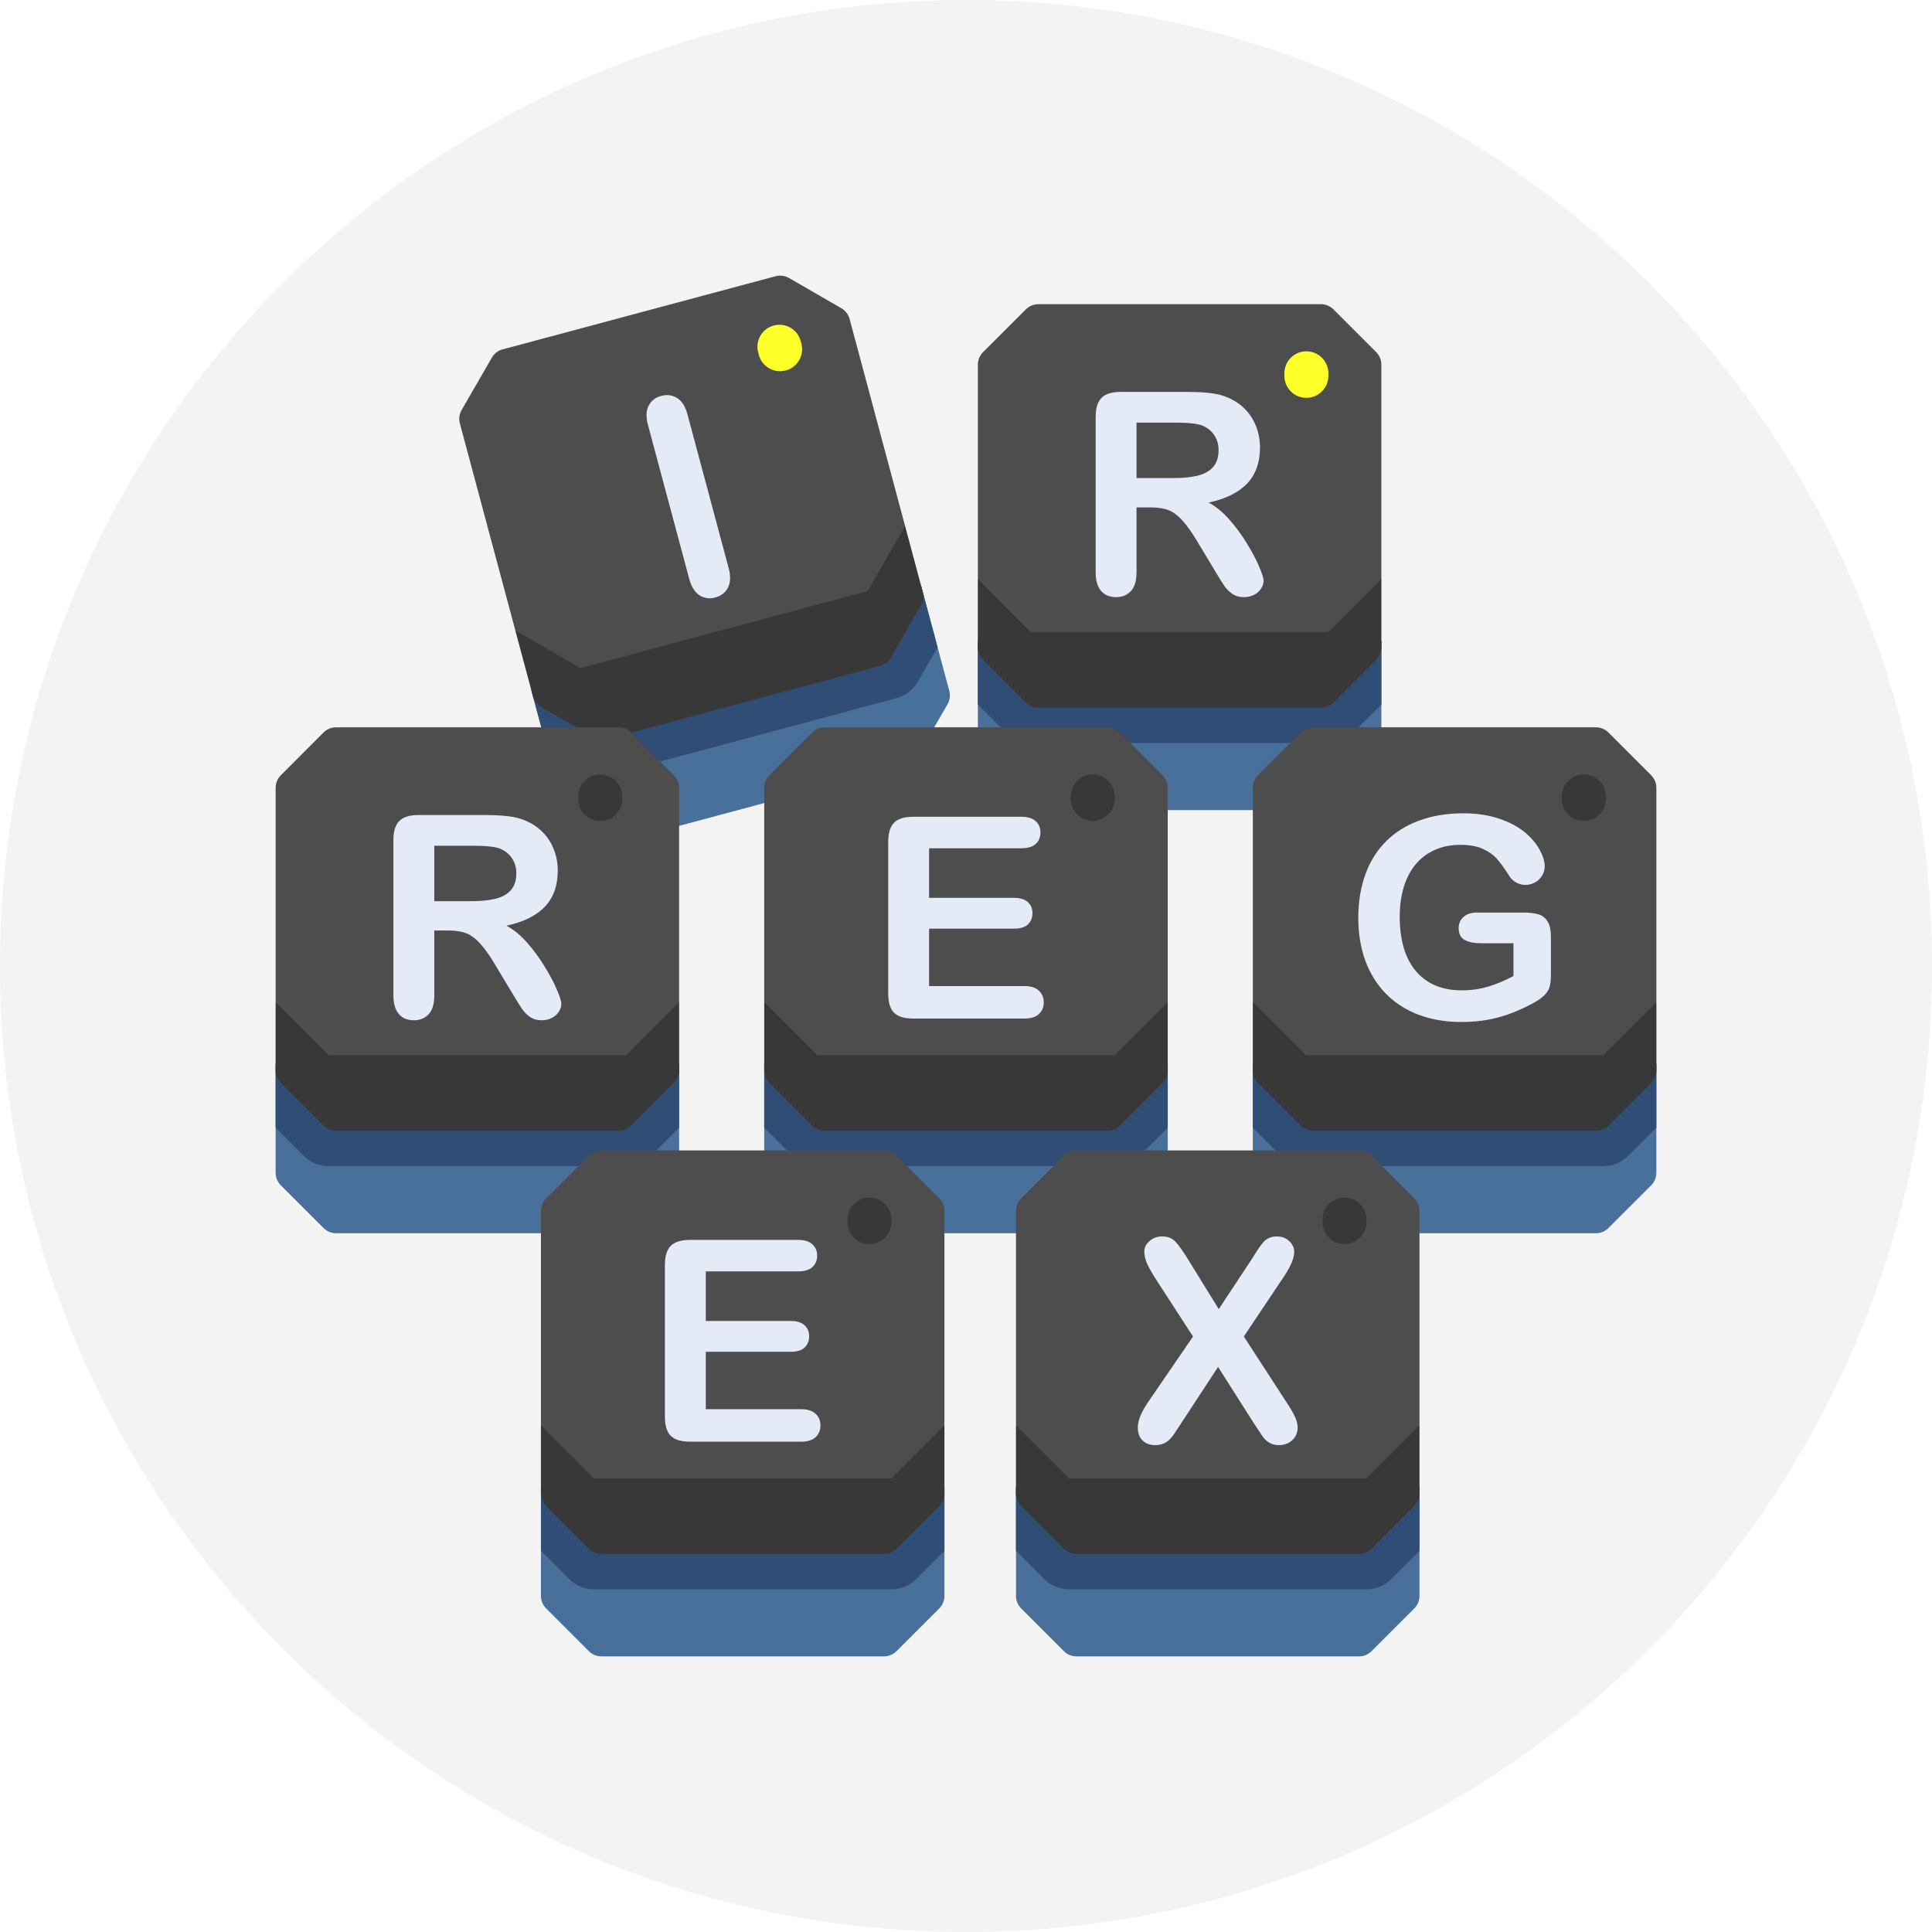
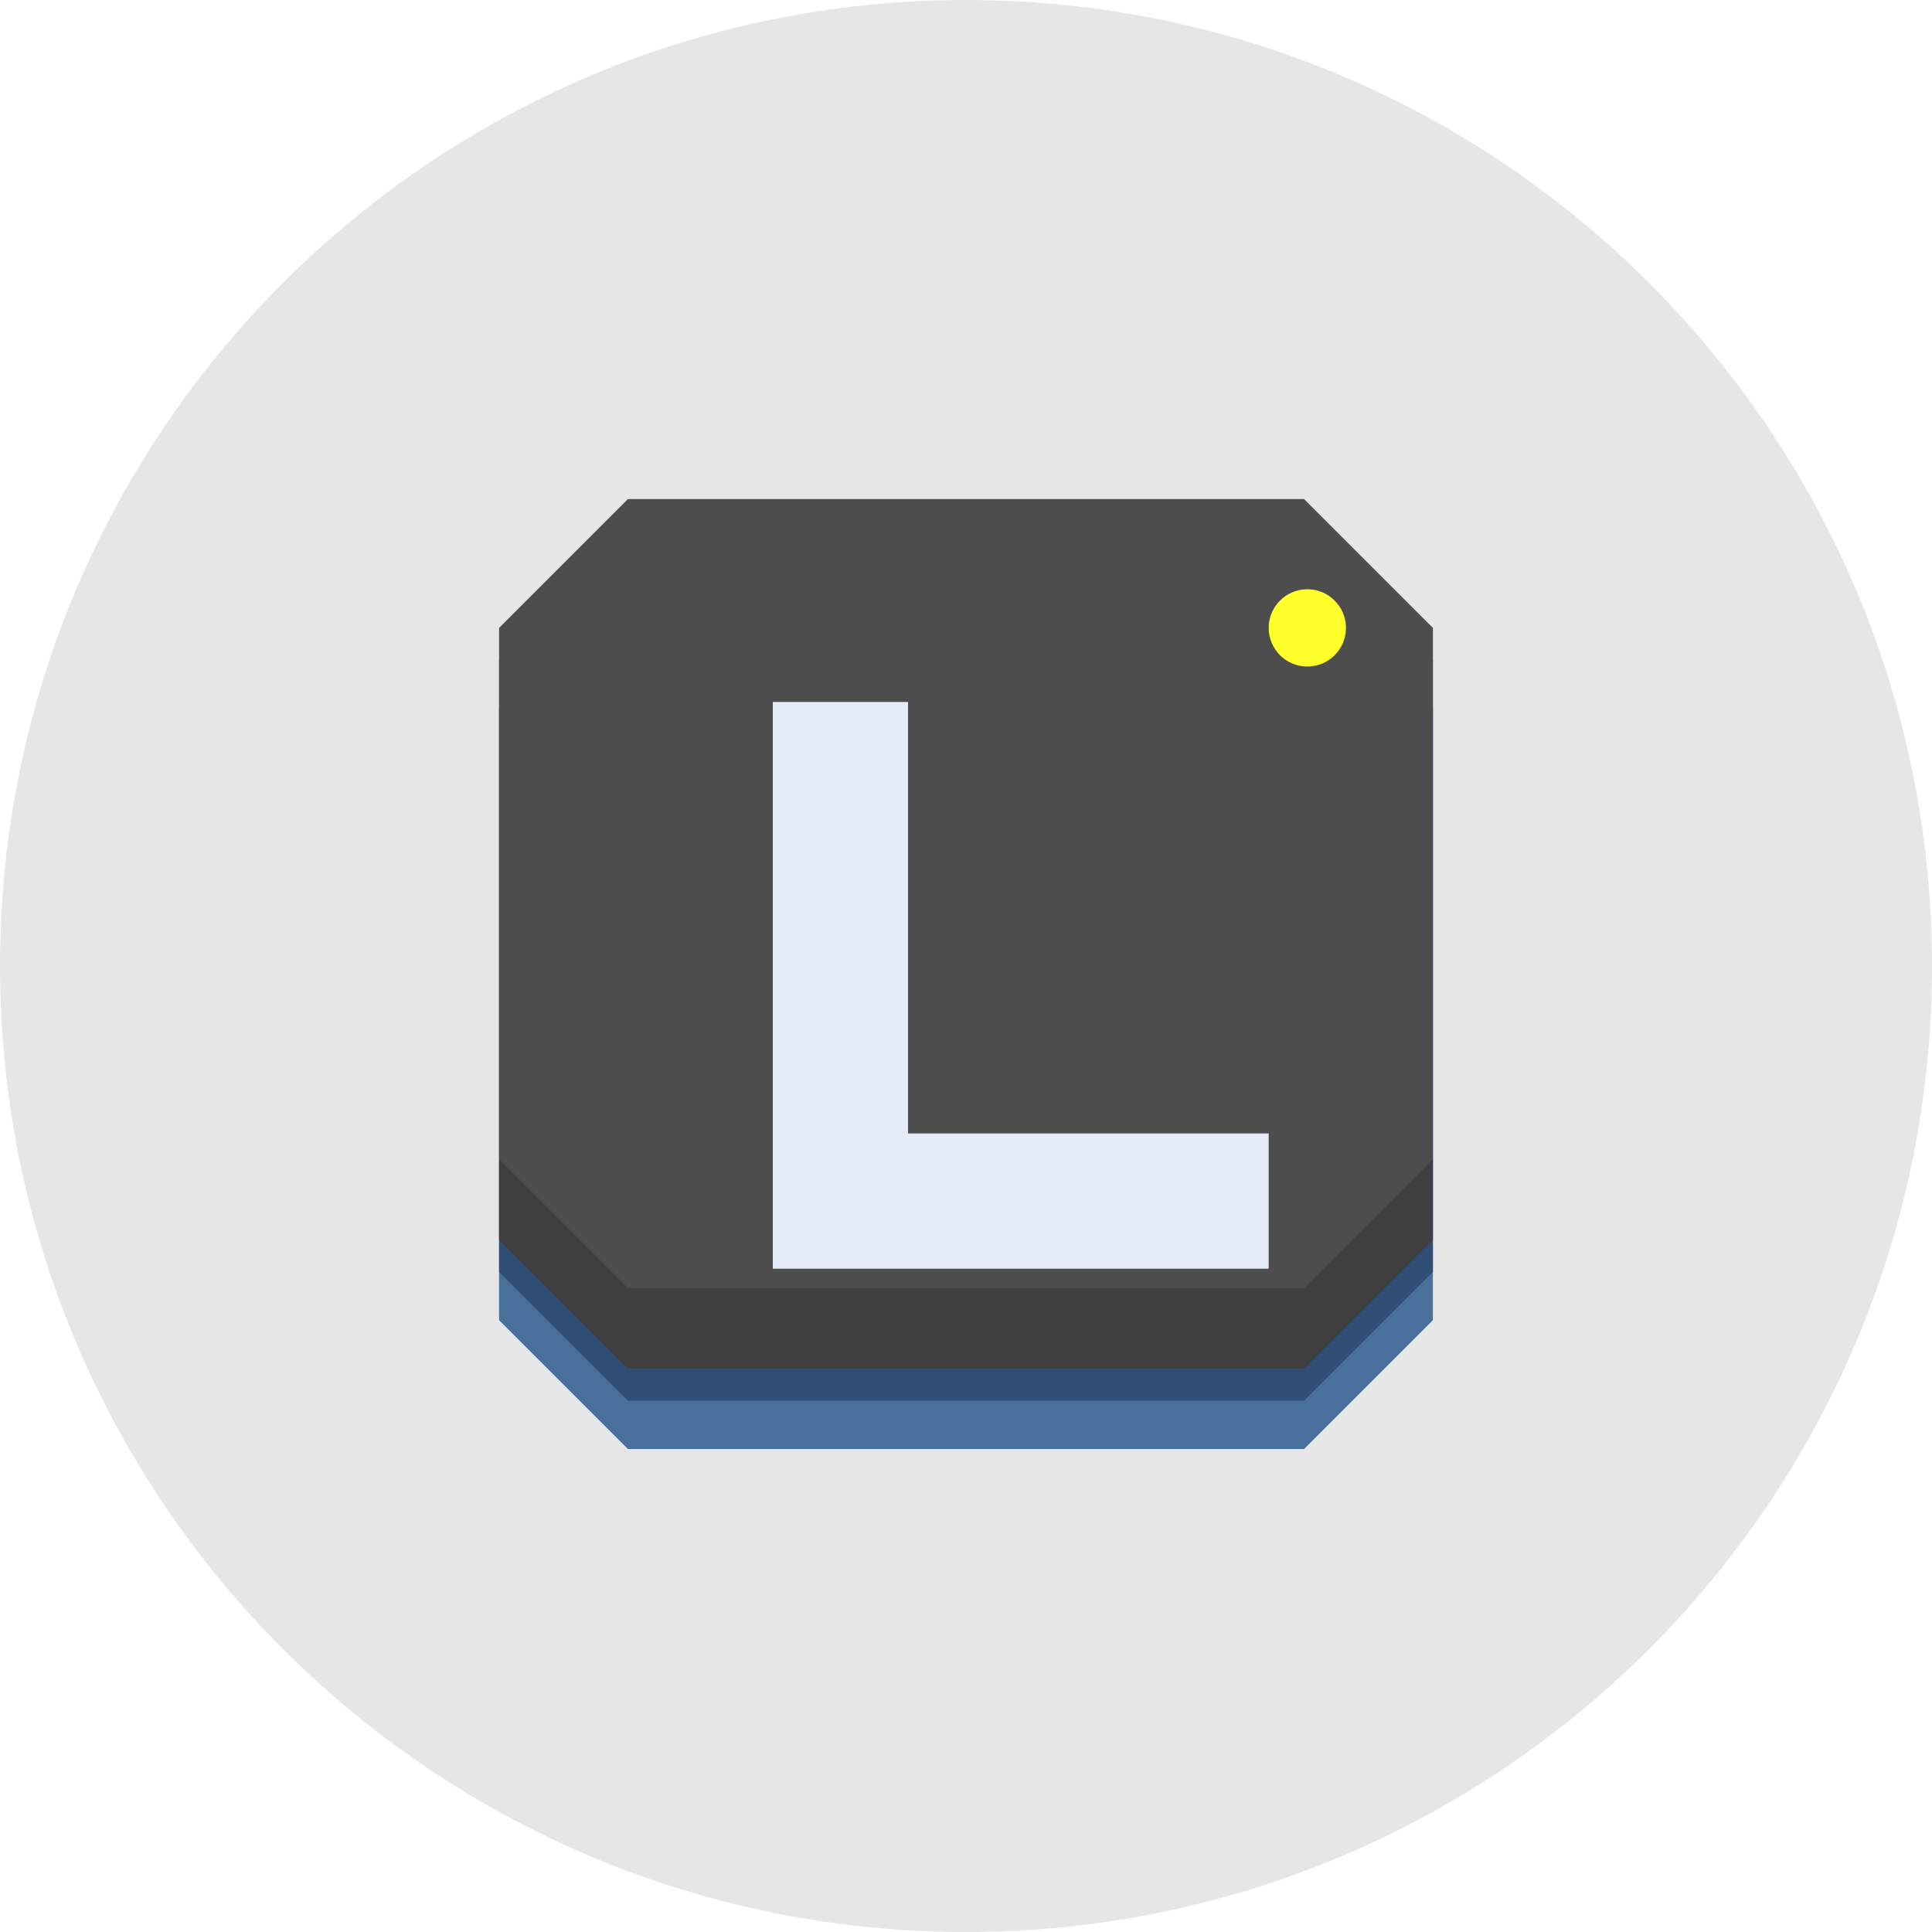
- <svg xmlns="http://www.w3.org/2000/svg" height="600" width="600" xml:space="preserve" viewBox="0 0 600 600" y="0px" x="0px" id="Capa_1" version="1.1">
-   <defs id="defs117" />
-   <rect ry="300" rx="300" y="0" x="0" height="600" width="600" id="rect1450" style="opacity:1;fill:#000000;fill-opacity:0.049;stroke:none;stroke-width:74.265;stroke-linecap:round;stroke-linejoin:miter;stroke-miterlimit:4;stroke-dasharray:none;stroke-dashoffset:0;stroke-opacity:1;paint-order:markers stroke fill" />
-   <g transform="translate(44,44)" id="g84" />
-   <g transform="translate(44,44)" id="g86" />
-   <g transform="translate(44,44)" id="g88" />
-   <g transform="translate(44,44)" id="g90" />
-   <g transform="translate(44,44)" id="g92" />
-   <g transform="translate(44,44)" id="g94" />
-   <g transform="translate(44,44)" id="g96" />
-   <g transform="translate(44,44)" id="g98" />
-   <g transform="translate(44,44)" id="g100" />
-   <g transform="translate(44,44)" id="g102" />
-   <g transform="translate(44,44)" id="g104" />
-   <g transform="translate(44,44)" id="g106" />
-   <g transform="translate(44,44)" id="g108" />
-   <g transform="translate(44,44)" id="g110" />
-   <g transform="translate(44,44)" id="g112" />
-   <g id="g1687" transform="matrix(0.8846124,0,0,0.8846124,39.02916,39.04963)">
-     <g id="g1406" transform="rotate(-15,348.3381,-37.65309)">
-       <path id="path2" d="m 230.06,136.814 v 38.234 c 0,1.639 -0.651,3.212 -1.81,4.371 l -15.033,15.033 c -1.159,1.159 -2.731,1.81 -4.371,1.81 h -99.229 c -1.639,0 -3.212,-0.651 -4.371,-1.81 L 90.213,179.419 c -1.159,-1.159 -1.81,-2.731 -1.81,-4.371 v -38.234 z" style="fill:#48709b" />
-       <path id="path4" d="m 230.06,136.814 v 22.398 l -9.879,9.872 c -2.328,2.327 -5.485,3.634 -8.777,3.634 H 107.059 c -3.292,0 -6.449,-1.307 -8.777,-3.634 l -9.879,-9.872 v -22.398 z" style="fill:#304e75" />
-       <path id="path6" d="m 230.054,39.856 v 99.227 c 0,1.648 -0.649,3.214 -1.803,4.378 l -15.03,15.03 c -1.164,1.154 -2.74,1.803 -4.378,1.803 h -99.227 c -1.638,0 -3.204,-0.649 -4.368,-1.803 l -15.03,-15.03 c -1.154,-1.164 -1.813,-2.73 -1.813,-4.378 V 39.856 c 0,-1.638 0.659,-3.204 1.813,-4.368 l 15.03,-15.03 c 1.164,-1.154 2.73,-1.813 4.368,-1.813 h 99.227 c 1.638,0 3.214,0.659 4.378,1.813 l 15.03,15.03 c 1.154,1.164 1.803,2.73 1.803,4.368 z" style="fill:#4d4d4d" />
-       <path id="path8" d="m 230.054,115.141 v 23.941 c 0,1.648 -0.649,3.214 -1.803,4.378 l -15.03,15.03 c -1.164,1.154 -2.74,1.803 -4.378,1.803 h -99.227 c -1.638,0 -3.204,-0.649 -4.368,-1.803 l -15.03,-15.03 c -1.154,-1.164 -1.813,-2.73 -1.813,-4.378 v -23.941 l 18.657,18.646 h 104.347 z" style="fill:#000000;fill-opacity:0.268" />
-       <path id="path80" d="m 203.734,51.529 c -4.267,0 -7.726,-3.459 -7.726,-7.726 v -0.888 c 0,-4.267 3.459,-7.726 7.726,-7.726 4.267,0 7.726,3.459 7.726,7.726 v 0.888 c 0.001,4.267 -3.459,7.726 -7.726,7.726 z" style="fill:#ffff2a;fill-opacity:1" />
-       <path d="M 152.053,113.354 V 57.536 q 0,-4.349 1.981,-6.524 1.981,-2.175 5.123,-2.175 3.238,0 5.219,2.175 2.03,2.126 2.03,6.524 v 55.817 q 0,4.398 -2.03,6.572 -1.981,2.175 -5.219,2.175 -3.093,0 -5.123,-2.175 -1.981,-2.223 -1.981,-6.572 z" style="font-style:normal;font-variant:normal;font-weight:normal;font-stretch:normal;font-size:96px;line-height:1.25;font-family:'Arial Rounded MT Bold';-inkscape-font-specification:'Arial Rounded MT Bold, ';letter-spacing:0px;word-spacing:0px;fill:#e4eaf6;fill-opacity:1;stroke:none;stroke-width:1.031" id="path1229" />
-     </g>
-     <path id="path943" d="m 440.835,180.814 v 38.234 c 0,1.639 -0.651,3.212 -1.81,4.371 l -15.033,15.033 c -1.159,1.159 -2.731,1.81 -4.371,1.81 h -99.229 c -1.639,0 -3.212,-0.651 -4.371,-1.81 l -15.033,-15.033 c -1.159,-1.159 -1.81,-2.731 -1.81,-4.371 v -38.234 z" style="fill:#48709b" />
-     <path id="path945" d="m 440.835,180.814 v 22.398 l -9.879,9.872 c -2.328,2.327 -5.485,3.634 -8.777,3.634 H 317.834 c -3.292,0 -6.449,-1.307 -8.777,-3.634 l -9.879,-9.872 v -22.398 z" style="fill:#304e75" />
-     <path id="path947" d="m 440.829,83.856 v 99.227 c 0,1.648 -0.649,3.214 -1.803,4.378 l -15.03,15.03 c -1.164,1.154 -2.74,1.803 -4.378,1.803 h -99.227 c -1.638,0 -3.204,-0.649 -4.368,-1.803 l -15.03,-15.03 c -1.154,-1.164 -1.813,-2.73 -1.813,-4.378 V 83.856 c 0,-1.638 0.659,-3.204 1.813,-4.368 l 15.03,-15.03 c 1.164,-1.154 2.73,-1.813 4.368,-1.813 h 99.227 c 1.638,0 3.214,0.659 4.378,1.813 l 15.03,15.03 c 1.154,1.164 1.803,2.73 1.803,4.368 z" style="fill:#4d4d4d" />
-     <path id="path949" d="m 440.829,159.141 v 23.941 c 0,1.648 -0.649,3.214 -1.803,4.378 l -15.03,15.03 c -1.164,1.154 -2.74,1.803 -4.378,1.803 h -99.227 c -1.638,0 -3.204,-0.649 -4.368,-1.803 l -15.03,-15.03 c -1.154,-1.164 -1.813,-2.73 -1.813,-4.378 v -23.941 l 18.657,18.646 h 104.347 z" style="fill:#000000;fill-opacity:0.268" />
-     <path id="path953" d="m 414.509,95.529 c -4.267,0 -7.726,-3.459 -7.726,-7.726 v -0.888 c 0,-4.267 3.459,-7.726 7.726,-7.726 4.267,0 7.726,3.459 7.726,7.726 v 0.888 c 10e-4,4.267 -3.459,7.726 -7.726,7.726 z" style="fill:#ffff2a;fill-opacity:1" />
-     <g id="g1422" transform="matrix(1.000162,0,0,1,43.94289,44)">
-       <path id="path26" d="m 493.351,285.357 v 38.234 c 0,1.639 -0.651,3.212 -1.81,4.371 l -15.033,15.033 c -1.159,1.159 -2.731,1.81 -4.371,1.81 h -99.219 c -1.639,0 -3.212,-0.651 -4.371,-1.81 l -15.033,-15.033 c -1.159,-1.159 -1.81,-2.731 -1.81,-4.371 v -38.234 z" style="fill:#48709b" />
-       <path id="path28" d="m 493.351,285.357 v 22.398 l -9.869,9.869 c -2.329,2.329 -5.487,3.637 -8.78,3.637 h -104.35 c -3.293,0 -6.451,-1.308 -8.78,-3.637 l -9.869,-9.869 v -22.398 z" style="fill:#304e75" />
-       <path id="path30" d="m 493.355,188.397 v 99.237 c 0,1.638 -0.659,3.204 -1.813,4.368 l -15.03,15.03 c -1.164,1.154 -2.73,1.803 -4.368,1.803 h -99.227 c -1.638,0 -3.214,-0.649 -4.378,-1.803 l -15.03,-15.03 c -1.154,-1.164 -1.803,-2.73 -1.803,-4.368 v -99.237 c 0,-1.638 0.649,-3.204 1.803,-4.368 l 15.03,-15.03 c 1.164,-1.154 2.74,-1.803 4.378,-1.803 h 99.227 c 1.638,0 3.204,0.649 4.368,1.803 l 15.03,15.03 c 1.153,1.164 1.813,2.73 1.813,4.368 z" style="fill:#4d4d4d" />
-       <path id="path32" d="m 493.355,263.683 v 23.952 c 0,1.638 -0.659,3.204 -1.813,4.368 l -15.03,15.03 c -1.164,1.154 -2.73,1.803 -4.368,1.803 h -99.227 c -1.638,0 -3.214,-0.649 -4.378,-1.803 l -15.03,-15.03 c -1.154,-1.164 -1.803,-2.73 -1.803,-4.368 v -23.952 l 18.646,18.646 h 104.357 z" style="fill:#000000;fill-opacity:0.268" />
-       <path style="fill:#000000;fill-opacity:0.268" d="m 467.884,200.071 c -4.267,0 -7.726,-3.459 -7.726,-7.726 v -0.888 c 0,-4.267 3.459,-7.726 7.726,-7.726 4.267,0 7.726,3.459 7.726,7.726 v 0.888 c 0,4.267 -3.459,7.726 -7.726,7.726 z" id="path48" />
-       <path d="m 456.335,240.636 v 13.58 q 0,2.706 -0.532,4.349 -0.532,1.595 -1.981,2.9 -1.401,1.305 -3.625,2.513 -6.427,3.48 -12.372,5.074 -5.944,1.595 -12.952,1.595 -8.167,0 -14.885,-2.513 -6.717,-2.513 -11.453,-7.297 -4.736,-4.784 -7.297,-11.598 -2.513,-6.814 -2.513,-15.223 0,-8.264 2.465,-15.126 2.465,-6.862 7.249,-11.647 4.784,-4.784 11.647,-7.297 6.862,-2.561 15.561,-2.561 7.152,0 12.662,1.933 5.509,1.885 8.94,4.784 3.431,2.9 5.171,6.138 1.74,3.238 1.74,5.751 0,2.706 -2.03,4.639 -1.981,1.885 -4.784,1.885 -1.546,0 -2.996,-0.725 -1.401,-0.725 -2.368,-2.03 -2.658,-4.156 -4.494,-6.282 -1.836,-2.126 -4.978,-3.576 -3.093,-1.45 -7.926,-1.45 -4.978,0 -8.892,1.74 -3.914,1.691 -6.717,4.978 -2.755,3.238 -4.253,7.974 -1.45,4.736 -1.45,10.487 0,12.468 5.703,19.186 5.751,6.717 15.996,6.717 4.978,0 9.327,-1.305 4.398,-1.305 8.892,-3.721 v -11.502 h -11.115 q -4.011,0 -6.089,-1.208 -2.03,-1.208 -2.03,-4.108 0,-2.368 1.691,-3.914 1.74,-1.546 4.688,-1.546 h 16.286 q 2.996,0 5.074,0.532 2.078,0.532 3.335,2.368 1.305,1.836 1.305,5.509 z" style="font-style:normal;font-variant:normal;font-weight:normal;font-stretch:normal;font-size:96px;line-height:1.25;font-family:'Arial Rounded MT Bold';-inkscape-font-specification:'Arial Rounded MT Bold, ';letter-spacing:0px;word-spacing:0px;fill:#e4eaf6;fill-opacity:1;stroke:none;stroke-width:1.031" id="path1237" />
-     </g>
-     <path id="path1231" style="font-style:normal;font-variant:normal;font-weight:normal;font-stretch:normal;font-size:96px;line-height:1.25;font-family:'Arial Rounded MT Bold';-inkscape-font-specification:'Arial Rounded MT Bold, ';letter-spacing:0px;word-spacing:0px;fill:#e4eaf6;fill-opacity:1;stroke:none;stroke-width:1.031" d="m 359.904,133.988 h -5.026 v 22.762 q 0,4.494 -1.981,6.621 -1.981,2.126 -5.171,2.126 -3.431,0 -5.316,-2.223 -1.885,-2.223 -1.885,-6.524 v -54.513 q 0,-4.639 2.078,-6.717 2.078,-2.078 6.717,-2.078 h 23.342 q 4.833,0 8.264,0.435 3.431,0.387 6.186,1.643 3.335,1.401 5.896,4.011 2.561,2.61 3.866,6.089 1.353,3.431 1.353,7.297 0,7.926 -4.494,12.662 -4.446,4.736 -13.532,6.717 3.818,2.03 7.297,5.993 3.48,3.963 6.186,8.457 2.755,4.446 4.253,8.071 1.546,3.576 1.546,4.929 0,1.401 -0.918,2.803 -0.87,1.353 -2.416,2.126 -1.546,0.822 -3.576,0.822 -2.416,0 -4.059,-1.16 -1.643,-1.112 -2.851,-2.851 -1.16,-1.74 -3.19,-5.123 l -5.751,-9.569 q -3.093,-5.268 -5.558,-8.022 -2.416,-2.755 -4.929,-3.769 -2.513,-1.015 -6.331,-1.015 z m 8.216,-29.769 H 354.878 v 19.476 h 12.855 q 5.171,0 8.699,-0.87 3.528,-0.918 5.364,-3.045 1.885,-2.175 1.885,-5.944 0,-2.948 -1.498,-5.171 -1.498,-2.271 -4.156,-3.383 -2.513,-1.063 -9.907,-1.063 z" />
-     <g id="g1414" transform="translate(34,44)">
-       <path id="path10" d="m 160.293,285.357 v 38.234 c 0,1.639 -0.651,3.212 -1.81,4.371 l -15.033,15.033 c -1.159,1.159 -2.731,1.81 -4.371,1.81 h -99.22 c -1.639,0 -3.212,-0.651 -4.371,-1.81 L 20.455,327.962 c -1.159,-1.159 -1.81,-2.731 -1.81,-4.371 v -38.234 z" style="fill:#48709b" />
-       <path id="path12" d="m 160.293,285.357 v 22.398 l -9.869,9.869 c -2.329,2.329 -5.487,3.637 -8.78,3.637 H 37.294 c -3.293,0 -6.451,-1.308 -8.78,-3.637 l -9.869,-9.869 v -22.398 z" style="fill:#304e75" />
-       <path id="path14" d="m 160.297,188.397 v 99.237 c 0,1.638 -0.659,3.204 -1.813,4.368 l -15.03,15.03 c -1.164,1.154 -2.73,1.803 -4.368,1.803 H 39.859 c -1.638,0 -3.214,-0.649 -4.378,-1.803 l -15.02,-15.03 c -1.164,-1.164 -1.813,-2.73 -1.813,-4.368 v -99.237 c 0,-1.638 0.649,-3.204 1.813,-4.368 l 15.02,-15.03 c 1.164,-1.154 2.74,-1.803 4.378,-1.803 h 99.227 c 1.638,0 3.204,0.649 4.368,1.803 l 15.03,15.03 c 1.154,1.164 1.813,2.73 1.813,4.368 z" style="fill:#4d4d4d" />
-       <path id="path16" d="m 160.297,263.703 v 23.931 c 0,1.638 -0.659,3.204 -1.813,4.368 l -15.03,15.03 c -1.164,1.154 -2.73,1.803 -4.368,1.803 H 39.859 c -1.638,0 -3.214,-0.649 -4.378,-1.803 l -15.02,-15.03 c -1.164,-1.164 -1.813,-2.73 -1.813,-4.368 v -23.952 l 18.646,18.646 h 104.347 l 18.646,-18.646 z" style="fill:#000000;fill-opacity:0.268" />
-       <path style="fill:#000000;fill-opacity:0.268" d="m 132.61,200.071 c -4.267,0 -7.726,-3.459 -7.726,-7.726 v -0.888 c 0,-4.267 3.459,-7.726 7.726,-7.726 4.267,0 7.726,3.459 7.726,7.726 v 0.888 c 0,4.267 -3.459,7.726 -7.726,7.726 z" id="path44" />
-       <path d="m 79.372,238.534 h -5.026 v 22.762 q 0,4.494 -1.981,6.621 -1.981,2.126 -5.171,2.126 -3.431,0 -5.316,-2.223 -1.885,-2.223 -1.885,-6.524 v -54.513 q 0,-4.639 2.078,-6.717 2.078,-2.078 6.717,-2.078 H 92.13 q 4.833,0 8.264,0.435 3.431,0.387 6.186,1.643 3.335,1.401 5.896,4.011 2.561,2.61 3.866,6.089 1.353,3.431 1.353,7.297 0,7.926 -4.494,12.662 -4.446,4.736 -13.532,6.717 3.818,2.03 7.297,5.993 3.48,3.963 6.186,8.457 2.755,4.446 4.253,8.071 1.546,3.576 1.546,4.929 0,1.401 -0.918,2.803 -0.87,1.353 -2.416,2.126 -1.546,0.822 -3.576,0.822 -2.416,0 -4.059,-1.16 -1.643,-1.112 -2.851,-2.851 -1.16,-1.74 -3.19,-5.123 l -5.751,-9.569 q -3.093,-5.268 -5.558,-8.022 -2.416,-2.755 -4.929,-3.769 -2.513,-1.015 -6.331,-1.015 z M 87.588,208.765 H 74.346 v 19.476 H 87.201 q 5.171,0 8.699,-0.87 3.528,-0.918 5.364,-3.045 1.885,-2.175 1.885,-5.944 0,-2.948 -1.498,-5.171 -1.498,-2.271 -4.156,-3.383 -2.513,-1.063 -9.907,-1.063 z" style="font-style:normal;font-variant:normal;font-weight:normal;font-stretch:normal;font-size:96px;line-height:1.25;font-family:'Arial Rounded MT Bold';-inkscape-font-specification:'Arial Rounded MT Bold, ';letter-spacing:0px;word-spacing:0px;fill:#e4eaf6;fill-opacity:1;stroke:none;stroke-width:1.031" id="path1233" />
-     </g>
-     <g id="g1430" transform="translate(39.26277,44)">
-       <path id="path18" d="m 326.569,285.357 v 38.234 c 0,1.639 -0.651,3.212 -1.81,4.371 l -15.033,15.033 c -1.159,1.159 -2.731,1.81 -4.371,1.81 h -99.229 c -1.639,0 -3.212,-0.651 -4.371,-1.81 l -15.033,-15.033 c -1.159,-1.159 -1.81,-2.731 -1.81,-4.371 v -38.234 z" style="fill:#48709b" />
-       <path id="path20" d="m 326.574,285.357 v 22.398 l -9.879,9.872 c -2.328,2.327 -5.485,3.634 -8.777,3.634 H 203.572 c -3.292,0 -6.449,-1.307 -8.777,-3.634 l -9.879,-9.872 v -22.398 z" style="fill:#304e75" />
-       <path id="path22" d="m 326.568,188.397 v 99.237 c 0,1.638 -0.649,3.204 -1.813,4.368 l -15.03,15.03 c -1.154,1.154 -2.73,1.803 -4.368,1.803 H 206.13 c -1.638,0 -3.214,-0.649 -4.368,-1.803 l -15.03,-15.03 c -1.164,-1.164 -1.813,-2.73 -1.813,-4.368 v -99.237 c 0,-1.638 0.649,-3.204 1.813,-4.368 l 15.03,-15.03 c 1.154,-1.154 2.73,-1.803 4.368,-1.803 h 99.227 c 1.638,0 3.214,0.649 4.368,1.803 l 15.03,15.03 c 1.164,1.164 1.813,2.73 1.813,4.368 z" style="fill:#4d4d4d" />
-       <path id="path24" d="m 326.568,263.683 v 23.952 c 0,1.638 -0.649,3.204 -1.813,4.368 l -15.03,15.03 c -1.154,1.154 -2.73,1.803 -4.368,1.803 H 206.13 c -1.638,0 -3.214,-0.649 -4.368,-1.803 l -15.03,-15.03 c -1.164,-1.164 -1.813,-2.73 -1.813,-4.368 v -23.952 l 18.646,18.646 h 104.357 z" style="fill:#000000;fill-opacity:0.268" />
-       <path style="fill:#000000;fill-opacity:0.268" d="m 300.247,200.071 c -4.267,0 -7.726,-3.459 -7.726,-7.726 v -0.888 c 0,-4.267 3.459,-7.726 7.726,-7.726 4.267,0 7.726,3.459 7.726,7.726 v 0.888 c 10e-4,4.267 -3.459,7.726 -7.726,7.726 z" id="path46" />
-       <path d="m 275.123,209.659 h -32.331 v 17.398 h 29.769 q 3.286,0 4.881,1.498 1.643,1.45 1.643,3.866 0,2.416 -1.595,3.963 -1.595,1.498 -4.929,1.498 h -29.769 v 20.152 h 33.442 q 3.383,0 5.074,1.595 1.74,1.546 1.74,4.156 0,2.513 -1.74,4.108 -1.691,1.546 -5.074,1.546 h -39 q -4.688,0 -6.766,-2.078 -2.03,-2.078 -2.03,-6.717 V 207.387 q 0,-3.093 0.918,-5.026 0.918,-1.981 2.851,-2.851 1.981,-0.918 5.026,-0.918 h 37.888 q 3.431,0 5.074,1.546 1.691,1.498 1.691,3.963 0,2.513 -1.691,4.059 -1.643,1.498 -5.074,1.498 z" style="font-style:normal;font-variant:normal;font-weight:normal;font-stretch:normal;font-size:96px;line-height:1.25;font-family:'Arial Rounded MT Bold';-inkscape-font-specification:'Arial Rounded MT Bold, ';letter-spacing:0px;word-spacing:0px;fill:#e4eaf6;fill-opacity:1;stroke:none;stroke-width:1.031" id="path1235" />
-     </g>
-     <g id="g897" transform="translate(-29.819)">
-       <g transform="translate(44,44)" id="g1446">
-         <path id="path1037" d="m 273.26,433.907 v 38.234 c 0,1.639 -0.651,3.212 -1.81,4.371 l -15.033,15.033 c -1.159,1.159 -2.731,1.81 -4.371,1.81 h -99.229 c -1.639,0 -3.212,-0.651 -4.371,-1.81 l -15.033,-15.033 c -1.159,-1.159 -1.81,-2.731 -1.81,-4.371 v -38.234 z" style="fill:#48709b" />
-         <path id="path1039" d="m 273.26,433.907 v 22.398 l -9.879,9.872 c -2.328,2.327 -5.485,3.634 -8.777,3.634 H 150.259 c -3.292,0 -6.449,-1.307 -8.777,-3.634 l -9.879,-9.872 v -22.398 z" style="fill:#304e75" />
-         <path id="path1041" d="m 273.254,336.949 v 99.227 c 0,1.648 -0.649,3.214 -1.803,4.378 l -15.03,15.03 c -1.164,1.154 -2.74,1.803 -4.378,1.803 h -99.227 c -1.638,0 -3.204,-0.649 -4.368,-1.803 l -15.03,-15.03 c -1.154,-1.164 -1.813,-2.73 -1.813,-4.378 v -99.227 c 0,-1.638 0.659,-3.204 1.813,-4.368 l 15.03,-15.03 c 1.164,-1.154 2.73,-1.813 4.368,-1.813 h 99.227 c 1.638,0 3.214,0.659 4.378,1.813 l 15.03,15.03 c 1.154,1.164 1.803,2.73 1.803,4.368 z" style="fill:#4d4d4d" />
-         <path id="path1043" d="m 273.254,412.234 v 23.941 c 0,1.648 -0.649,3.214 -1.803,4.378 l -15.03,15.03 c -1.164,1.154 -2.74,1.803 -4.378,1.803 h -99.227 c -1.638,0 -3.204,-0.649 -4.368,-1.803 l -15.03,-15.03 c -1.154,-1.164 -1.813,-2.73 -1.813,-4.378 v -23.941 l 18.657,18.646 h 104.347 z" style="fill:#000000;fill-opacity:0.268" />
-         <path id="path1047" d="m 246.934,348.622 c -4.267,0 -7.726,-3.459 -7.726,-7.726 v -0.888 c 0,-4.267 3.459,-7.726 7.726,-7.726 4.267,0 7.726,3.459 7.726,7.726 v 0.888 c 0.001,4.267 -3.459,7.726 -7.726,7.726 z" style="fill:#000000;fill-opacity:0.268" />
-         <path id="path1239" style="font-style:normal;font-variant:normal;font-weight:normal;font-stretch:normal;font-size:96px;line-height:1.25;font-family:'Arial Rounded MT Bold';-inkscape-font-specification:'Arial Rounded MT Bold, ';letter-spacing:0px;word-spacing:0px;fill:#e4eaf6;fill-opacity:1;stroke:none;stroke-width:1.031" d="m 221.809,358.206 h -32.331 v 17.398 h 29.769 q 3.286,0 4.881,1.498 1.643,1.45 1.643,3.866 0,2.416 -1.595,3.963 -1.595,1.498 -4.929,1.498 h -29.769 v 20.152 h 33.442 q 3.383,0 5.074,1.595 1.74,1.546 1.74,4.156 0,2.513 -1.74,4.108 -1.691,1.546 -5.074,1.546 h -39 q -4.688,0 -6.766,-2.078 -2.03,-2.078 -2.03,-6.717 v -53.256 q 0,-3.093 0.918,-5.026 0.918,-1.981 2.851,-2.851 1.981,-0.918 5.026,-0.918 h 37.888 q 3.431,0 5.074,1.546 1.691,1.498 1.691,3.963 0,2.513 -1.691,4.059 -1.643,1.498 -5.074,1.498 z" />
-       </g>
-       <g transform="translate(44,44)" id="g1438">
-         <path style="fill:#48709b" d="m 440.035,433.907 v 38.234 c 0,1.639 -0.651,3.212 -1.81,4.371 l -15.033,15.033 c -1.159,1.159 -2.731,1.81 -4.371,1.81 h -99.229 c -1.639,0 -3.212,-0.651 -4.371,-1.81 l -15.033,-15.033 c -1.159,-1.159 -1.81,-2.731 -1.81,-4.371 v -38.234 z" id="path1023" />
-         <path style="fill:#304e75" d="m 440.035,433.907 v 22.398 l -9.879,9.872 c -2.328,2.327 -5.485,3.634 -8.777,3.634 H 317.034 c -3.292,0 -6.449,-1.307 -8.777,-3.634 l -9.879,-9.872 v -22.398 z" id="path1025" />
-         <path style="fill:#4d4d4d" d="m 440.029,336.949 v 99.227 c 0,1.648 -0.649,3.214 -1.803,4.378 l -15.03,15.03 c -1.164,1.154 -2.74,1.803 -4.378,1.803 h -99.227 c -1.638,0 -3.204,-0.649 -4.368,-1.803 l -15.03,-15.03 c -1.154,-1.164 -1.813,-2.73 -1.813,-4.378 v -99.227 c 0,-1.638 0.659,-3.204 1.813,-4.368 l 15.03,-15.03 c 1.164,-1.154 2.73,-1.813 4.368,-1.813 h 99.227 c 1.638,0 3.214,0.659 4.378,1.813 l 15.03,15.03 c 1.154,1.164 1.803,2.73 1.803,4.368 z" id="path1027" />
-         <path style="fill:#000000;fill-opacity:0.268" d="m 440.029,412.234 v 23.941 c 0,1.648 -0.649,3.214 -1.803,4.378 l -15.03,15.03 c -1.164,1.154 -2.74,1.803 -4.378,1.803 h -99.227 c -1.638,0 -3.204,-0.649 -4.368,-1.803 l -15.03,-15.03 c -1.154,-1.164 -1.813,-2.73 -1.813,-4.378 v -23.941 l 18.657,18.646 h 104.347 z" id="path1029" />
-         <path style="fill:#000000;fill-opacity:0.268" d="m 413.709,348.622 c -4.267,0 -7.726,-3.459 -7.726,-7.726 v -0.888 c 0,-4.267 3.459,-7.726 7.726,-7.726 4.267,0 7.726,3.459 7.726,7.726 v 0.888 c 10e-4,4.267 -3.459,7.726 -7.726,7.726 z" id="path1033" />
-         <path id="path1241" style="font-style:normal;font-variant:normal;font-weight:normal;font-stretch:normal;font-size:96px;line-height:1.25;font-family:'Arial Rounded MT Bold';-inkscape-font-specification:'Arial Rounded MT Bold, ';letter-spacing:0px;word-spacing:0px;fill:#e4eaf6;fill-opacity:1;stroke:none;stroke-width:1.031" d="m 344.679,404.213 15.851,-23.149 -13.338,-20.587 q -1.885,-2.996 -2.851,-5.123 -0.918,-2.175 -0.918,-4.156 0,-2.03 1.788,-3.625 1.836,-1.643 4.446,-1.643 2.996,0 4.639,1.788 1.691,1.74 4.639,6.524 l 10.632,17.204 11.357,-17.204 q 1.401,-2.175 2.368,-3.721 1.015,-1.546 1.933,-2.561 0.918,-1.015 2.03,-1.498 1.16,-0.532 2.658,-0.532 2.706,0 4.398,1.643 1.74,1.595 1.74,3.818 0,3.238 -3.721,8.795 l -13.966,20.877 15.03,23.149 q 2.03,3.045 2.948,5.074 0.918,1.981 0.918,3.769 0,1.691 -0.822,3.093 -0.822,1.401 -2.32,2.223 -1.498,0.822 -3.383,0.822 -2.03,0 -3.431,-0.87 -1.401,-0.822 -2.271,-2.078 -0.87,-1.256 -3.238,-4.881 l -12.468,-19.621 -13.242,20.201 q -1.546,2.416 -2.223,3.383 -0.628,0.967 -1.546,1.885 -0.918,0.918 -2.175,1.45 -1.256,0.532 -2.948,0.532 -2.61,0 -4.349,-1.595 -1.691,-1.595 -1.691,-4.639 0,-3.576 3.528,-8.747 z" />
-       </g>
-     </g>
-   </g>
+ <svg xmlns="http://www.w3.org/2000/svg" width="600" height="600" viewBox="0 0 600 600" role="img" aria-label="Lettering round app icon">
+   <circle cx="300" cy="300" r="300" fill="#E6E6E6" />
+   <path d="M195 180h210l40 40v190l-40 40H195l-40-40V220z" fill="#48709B" />
+   <path d="M195 165h210l40 40v190l-40 40H195l-40-40V205z" fill="#304E75" />
+   <path d="M195 155h210l40 40v190l-40 40H195l-40-40V195z" fill="#4D4D4D" />
+   <path d="M155 360l40 40h210l40-40v25l-40 40H195l-40-40z" fill="#000" opacity=".18" />
+   <circle cx="406" cy="195" r="12" fill="#FFFF2A" />
+   <path d="M240 218h42v134h112v42H240z" fill="#E4EAF6" />
</svg>
